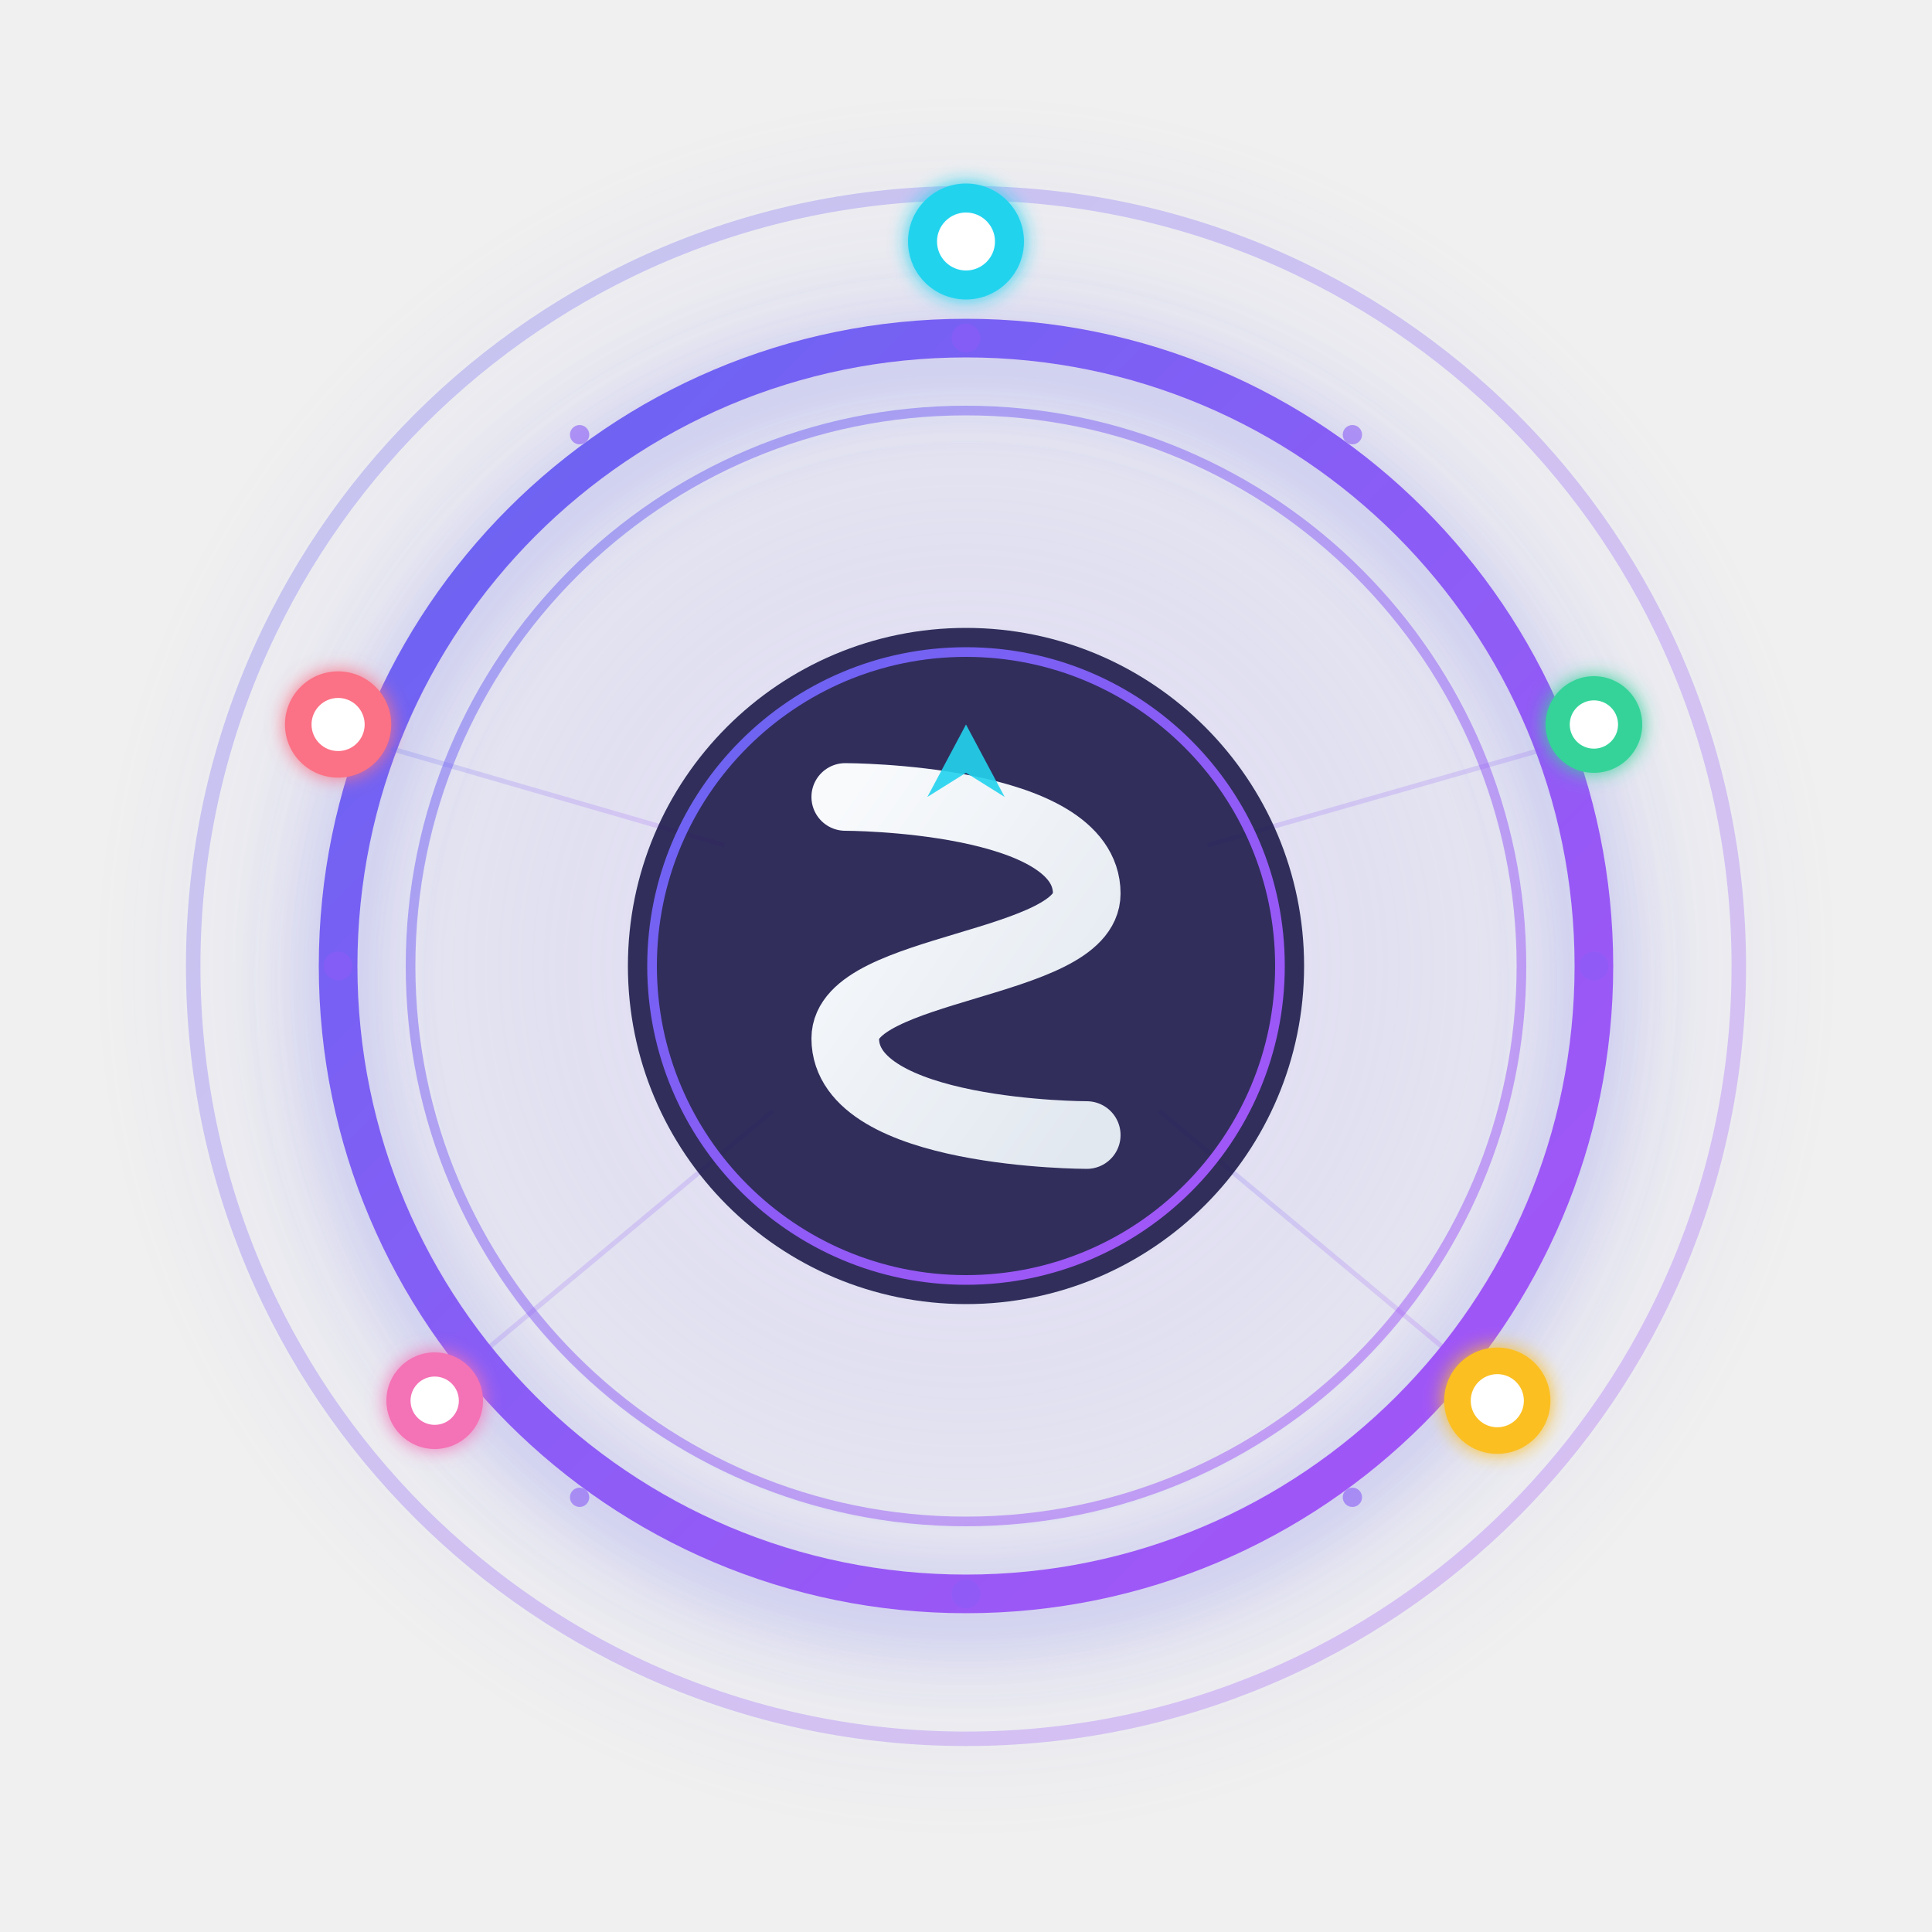
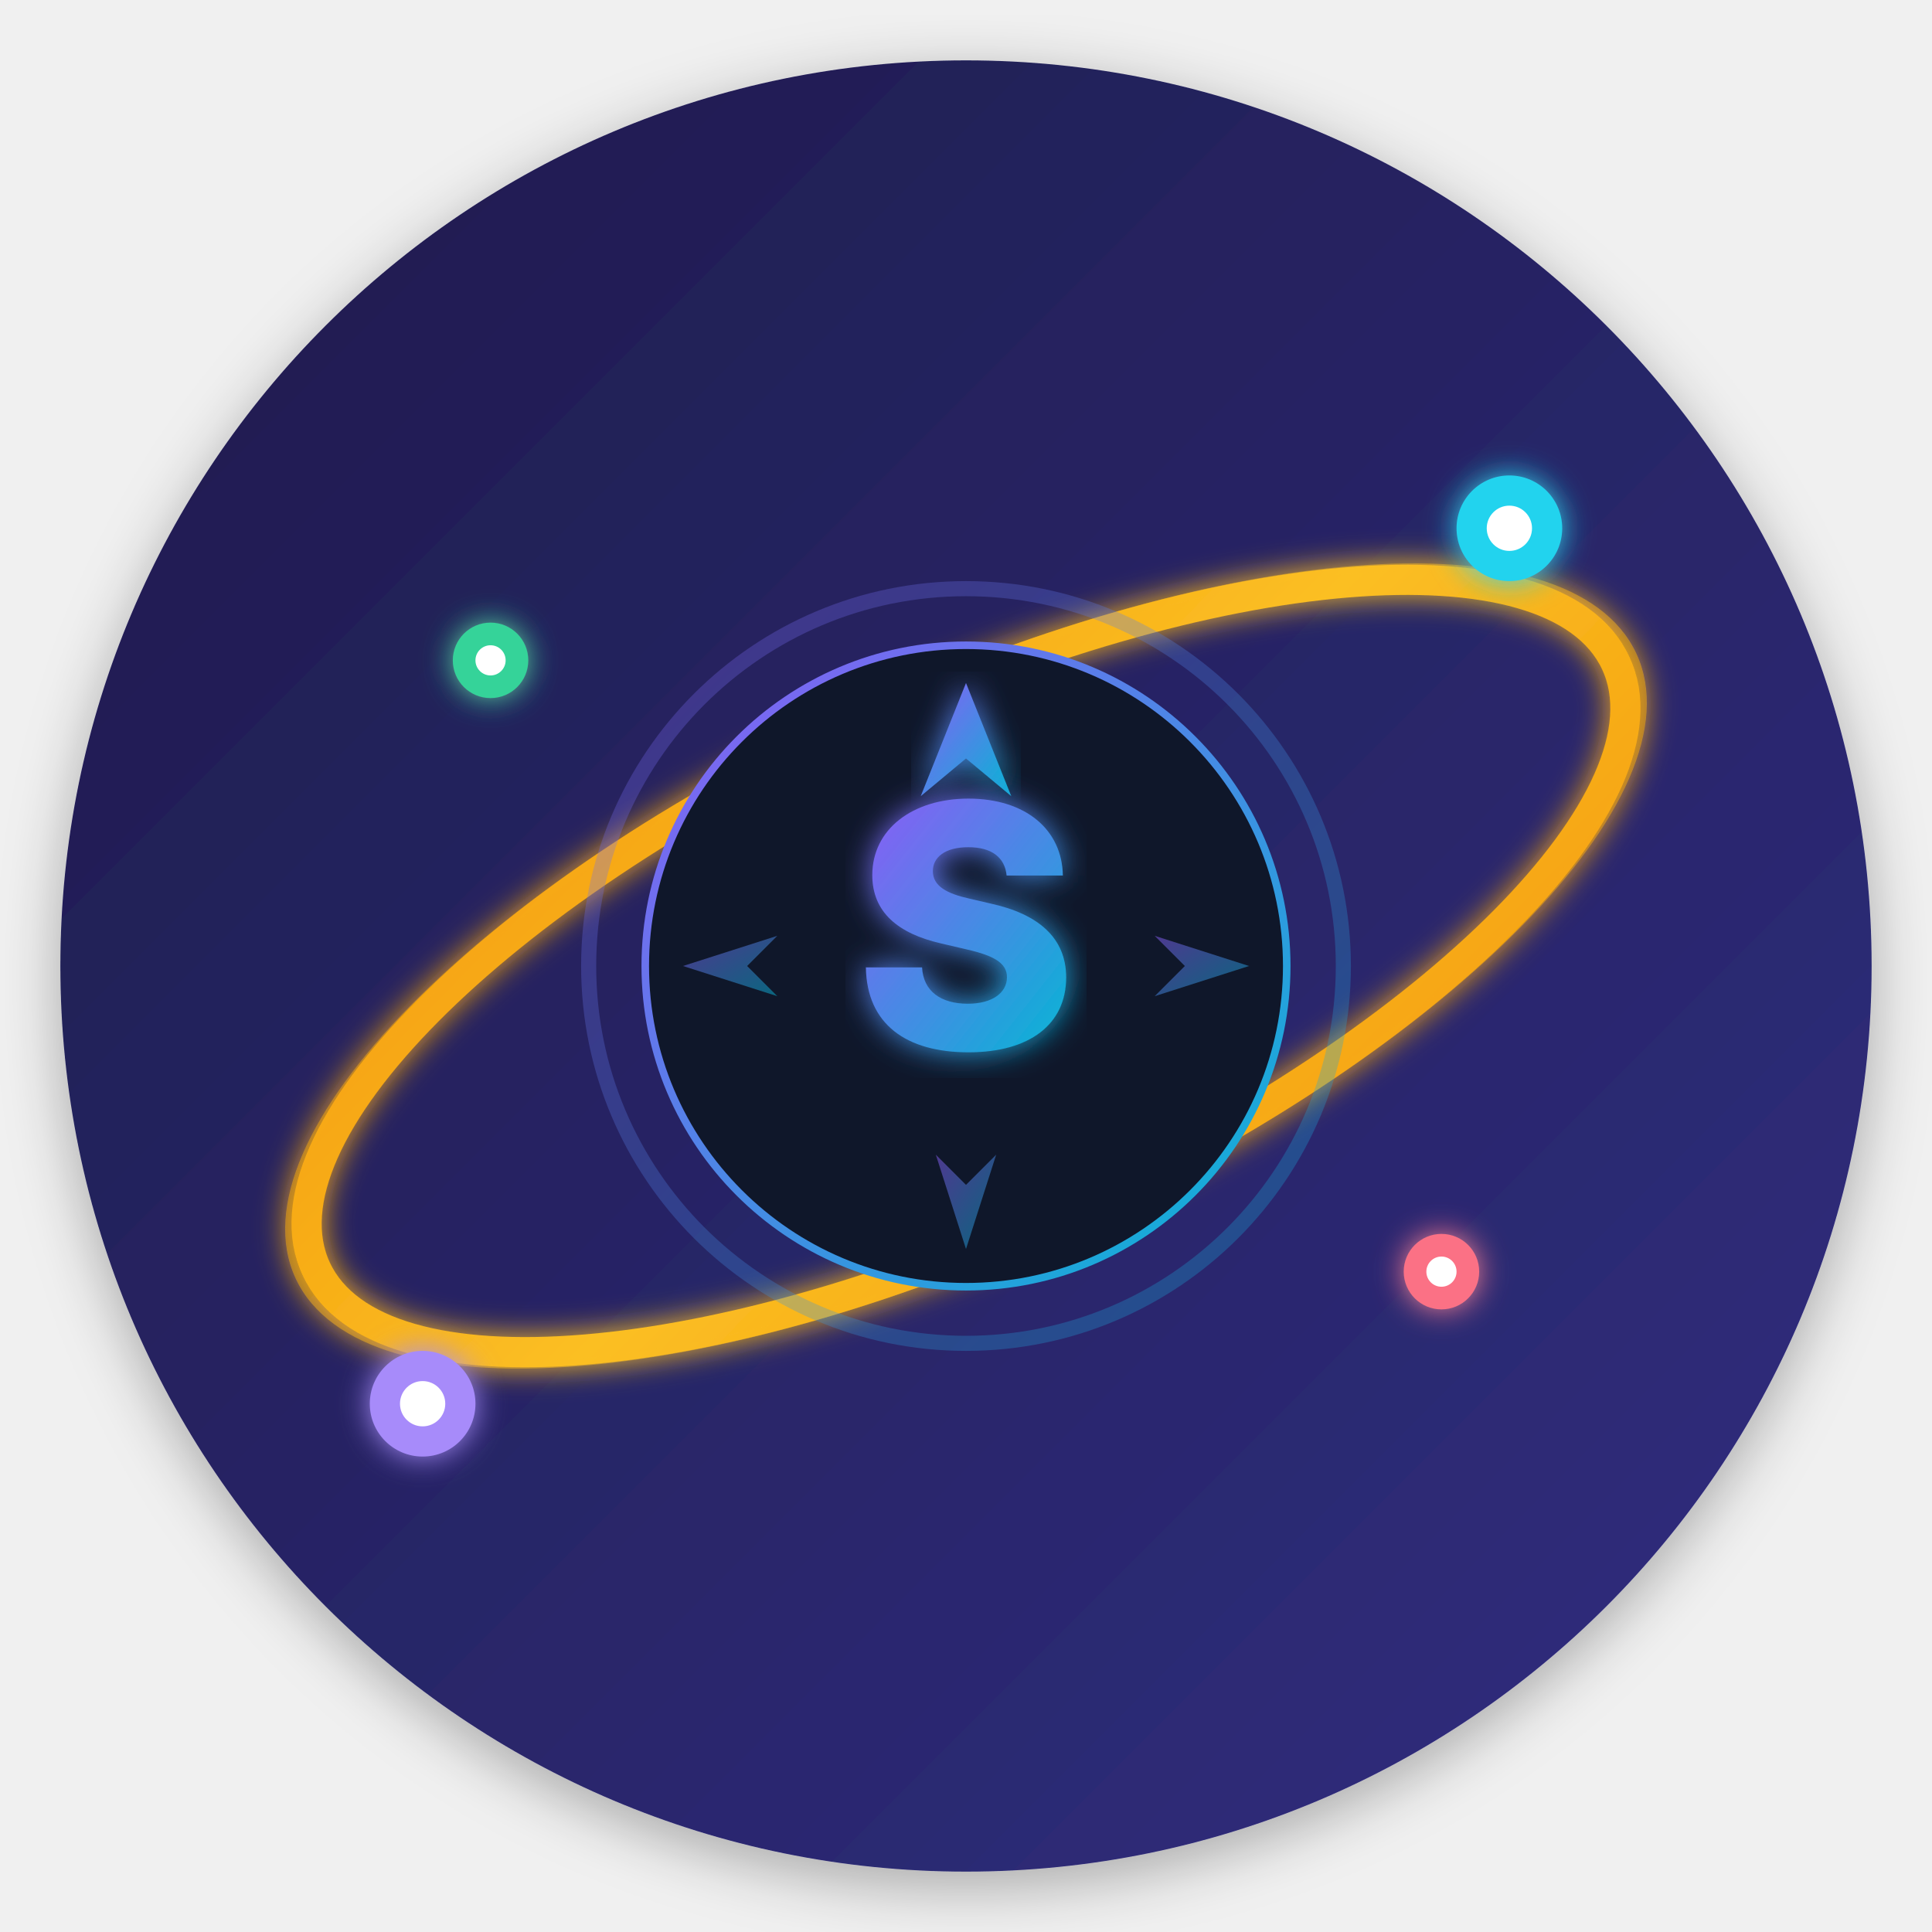
- <svg xmlns="http://www.w3.org/2000/svg" viewBox="0 0 400 400" width="400" height="400">
+ <svg xmlns="http://www.w3.org/2000/svg" viewBox="0 0 512 512" width="512" height="512">
  <defs>
-     <linearGradient id="ringGradient" x1="0%" y1="0%" x2="100%" y2="100%">
-       <stop offset="0%" style="stop-color:#6366f1;stop-opacity:1" />
-       <stop offset="50%" style="stop-color:#8b5cf6;stop-opacity:1" />
-       <stop offset="100%" style="stop-color:#a855f7;stop-opacity:1" />
+     <linearGradient id="primary" x1="0%" y1="0%" x2="100%" y2="100%">
+       <stop offset="0%" stop-color="#8B5CF6" />
+       <stop offset="100%" stop-color="#06B6D4" />
    </linearGradient>
-     <radialGradient id="innerGlow" cx="50%" cy="50%" r="50%">
-       <stop offset="0%" style="stop-color:#c4b5fd;stop-opacity:0.3" />
-       <stop offset="100%" style="stop-color:#6366f1;stop-opacity:0" />
-     </radialGradient>
-     <linearGradient id="sGradient" x1="0%" y1="0%" x2="100%" y2="100%">
-       <stop offset="0%" style="stop-color:#f8fafc;stop-opacity:1" />
-       <stop offset="100%" style="stop-color:#e2e8f0;stop-opacity:1" />
+     <linearGradient id="gold" x1="0%" y1="0%" x2="100%" y2="100%">
+       <stop offset="0%" stop-color="#F59E0B" />
+       <stop offset="50%" stop-color="#FBBF24" />
+       <stop offset="100%" stop-color="#F59E0B" />
    </linearGradient>
-     <filter id="shadow" x="-20%" y="-20%" width="140%" height="140%">
-       <feDropShadow dx="0" dy="4" stdDeviation="8" flood-color="#6366f1" flood-opacity="0.4" />
-     </filter>
-     <filter id="orbitGlow" x="-50%" y="-50%" width="200%" height="200%">
-       <feGaussianBlur stdDeviation="2" result="blur" />
+     <linearGradient id="dark" x1="0%" y1="0%" x2="100%" y2="100%">
+       <stop offset="0%" stop-color="#1E1B4B" />
+       <stop offset="100%" stop-color="#312E81" />
+     </linearGradient>
+     <filter id="glow">
+       <feGaussianBlur stdDeviation="4" result="coloredBlur" />
      <feMerge>
-         <feMergeNode in="blur" />
+         <feMergeNode in="coloredBlur" />
        <feMergeNode in="SourceGraphic" />
      </feMerge>
    </filter>
+     <filter id="shadow">
+       <feDropShadow dx="0" dy="4" stdDeviation="8" flood-color="#000" flood-opacity="0.3" />
+     </filter>
  </defs>
-   <circle cx="200" cy="200" r="180" fill="url(#innerGlow)" />
-   <circle cx="200" cy="200" r="160" fill="none" stroke="url(#ringGradient)" stroke-width="3" opacity="0.3" />
-   <circle cx="200" cy="200" r="130" fill="none" stroke="url(#ringGradient)" stroke-width="8" filter="url(#shadow)" />
-   <circle cx="200" cy="200" r="115" fill="none" stroke="url(#ringGradient)" stroke-width="2" opacity="0.5" />
-   <g filter="url(#orbitGlow)">
-     <circle cx="200" cy="50" r="12" fill="#22d3ee" />
-     <circle cx="200" cy="50" r="6" fill="#ffffff" />
-     <circle cx="330" cy="150" r="10" fill="#34d399" />
-     <circle cx="330" cy="150" r="5" fill="#ffffff" />
-     <circle cx="310" cy="290" r="11" fill="#fbbf24" />
-     <circle cx="310" cy="290" r="5.5" fill="#ffffff" />
-     <circle cx="90" cy="290" r="10" fill="#f472b6" />
-     <circle cx="90" cy="290" r="5" fill="#ffffff" />
-     <circle cx="70" cy="150" r="11" fill="#fb7185" />
-     <circle cx="70" cy="150" r="5.5" fill="#ffffff" />
+   <circle cx="256" cy="256" r="240" fill="url(#dark)" filter="url(#shadow)" />
+   <g filter="url(#glow)">
+     <ellipse cx="256" cy="256" rx="190" ry="70" fill="none" stroke="url(#gold)" stroke-width="8" transform="rotate(-25 256 256)" />
+     <ellipse cx="256" cy="256" rx="195" ry="73" fill="none" stroke="url(#gold)" stroke-width="2" opacity="0.5" transform="rotate(-25 256 256)" />
  </g>
-   <g stroke="url(#ringGradient)" stroke-width="1" opacity="0.2">
-     <line x1="200" y1="62" x2="200" y2="140" />
-     <line x1="320" y1="155" x2="250" y2="175" />
-     <line x1="300" y1="280" x2="240" y2="230" />
-     <line x1="100" y1="280" x2="160" y2="230" />
-     <line x1="81" y1="155" x2="150" y2="175" />
+   <g transform="translate(256 256)">
+     <circle cx="0" cy="0" r="100" fill="none" stroke="url(#primary)" stroke-width="4" opacity="0.3" />
+     <circle cx="0" cy="0" r="85" fill="#0F172A" />
+     <circle cx="0" cy="0" r="85" fill="none" stroke="url(#primary)" stroke-width="2" />
+     <g fill="url(#primary)">
+       <polygon points="0,-75 12,-45 0,-55 -12,-45" filter="url(#glow)" />
+       <polygon points="0,75 8,50 0,58 -8,50" opacity="0.5" />
+       <polygon points="75,0 50,8 58,0 50,-8" opacity="0.5" />
+       <polygon points="-75,0 -50,8 -58,0 -50,-8" opacity="0.5" />
+     </g>
+     <text x="0" y="22" font-family="system-ui, -apple-system, 'Segoe UI', sans-serif" font-size="90" font-weight="800" fill="url(#primary)" text-anchor="middle" filter="url(#glow)">S</text>
  </g>
-   <g transform="translate(200, 200)">
-     <circle cx="0" cy="0" r="70" fill="#1e1b4b" opacity="0.9" />
-     <circle cx="0" cy="0" r="65" fill="none" stroke="url(#ringGradient)" stroke-width="2" />
-     <path d="M-25,-35               C-25,-35 25,-35 25,-15               C25,0 -25,0 -25,15               C-25,35 25,35 25,35" fill="none" stroke="url(#sGradient)" stroke-width="14" stroke-linecap="round" stroke-linejoin="round" />
-     <polygon points="0,-50 8,-35 0,-40 -8,-35" fill="#22d3ee" opacity="0.9" />
-   </g>
-   <g fill="#8b5cf6" opacity="0.6">
-     <circle cx="200" cy="70" r="3" />
-     <circle cx="280" cy="90" r="2" />
-     <circle cx="330" cy="200" r="3" />
-     <circle cx="280" cy="310" r="2" />
-     <circle cx="200" cy="330" r="3" />
-     <circle cx="120" cy="310" r="2" />
-     <circle cx="70" cy="200" r="3" />
-     <circle cx="120" cy="90" r="2" />
+   <g filter="url(#glow)">
+     <circle cx="400" cy="140" r="14" fill="#22D3EE" />
+     <circle cx="400" cy="140" r="6" fill="#fff" />
+     <circle cx="112" cy="372" r="14" fill="#A78BFA" />
+     <circle cx="112" cy="372" r="6" fill="#fff" />
+     <circle cx="130" cy="175" r="10" fill="#34D399" />
+     <circle cx="130" cy="175" r="4" fill="#fff" />
+     <circle cx="382" cy="337" r="10" fill="#FB7185" />
+     <circle cx="382" cy="337" r="4" fill="#fff" />
  </g>
</svg>
